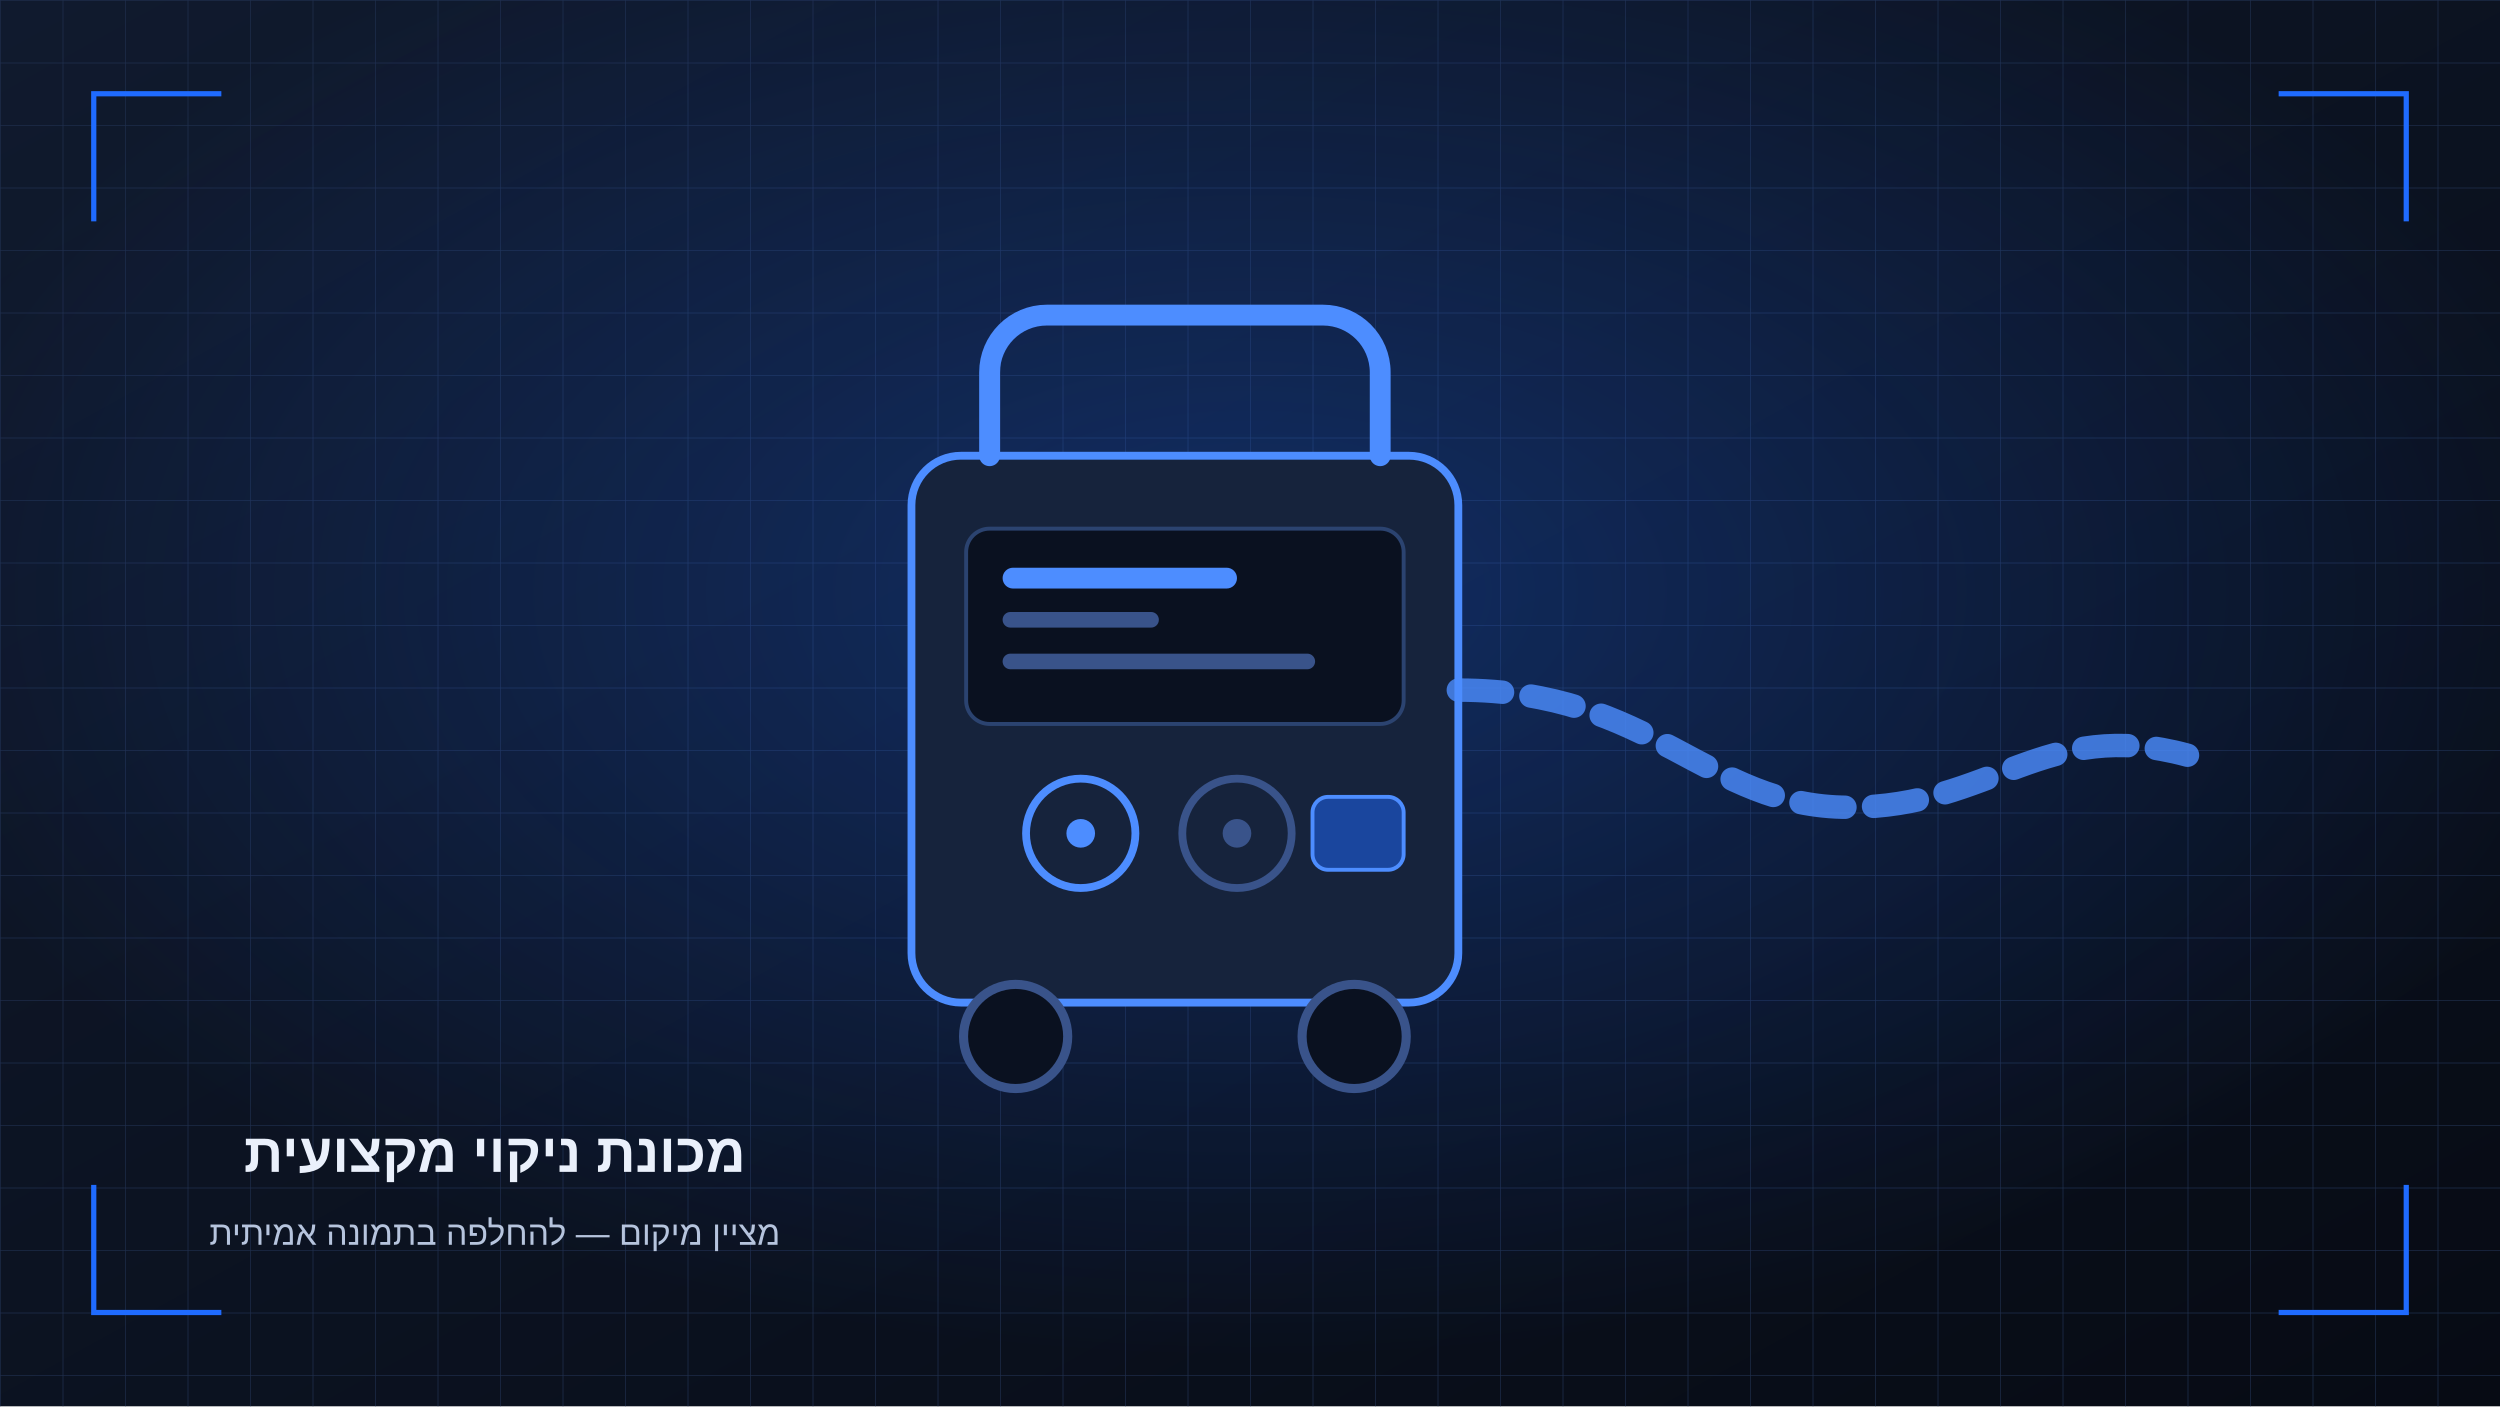
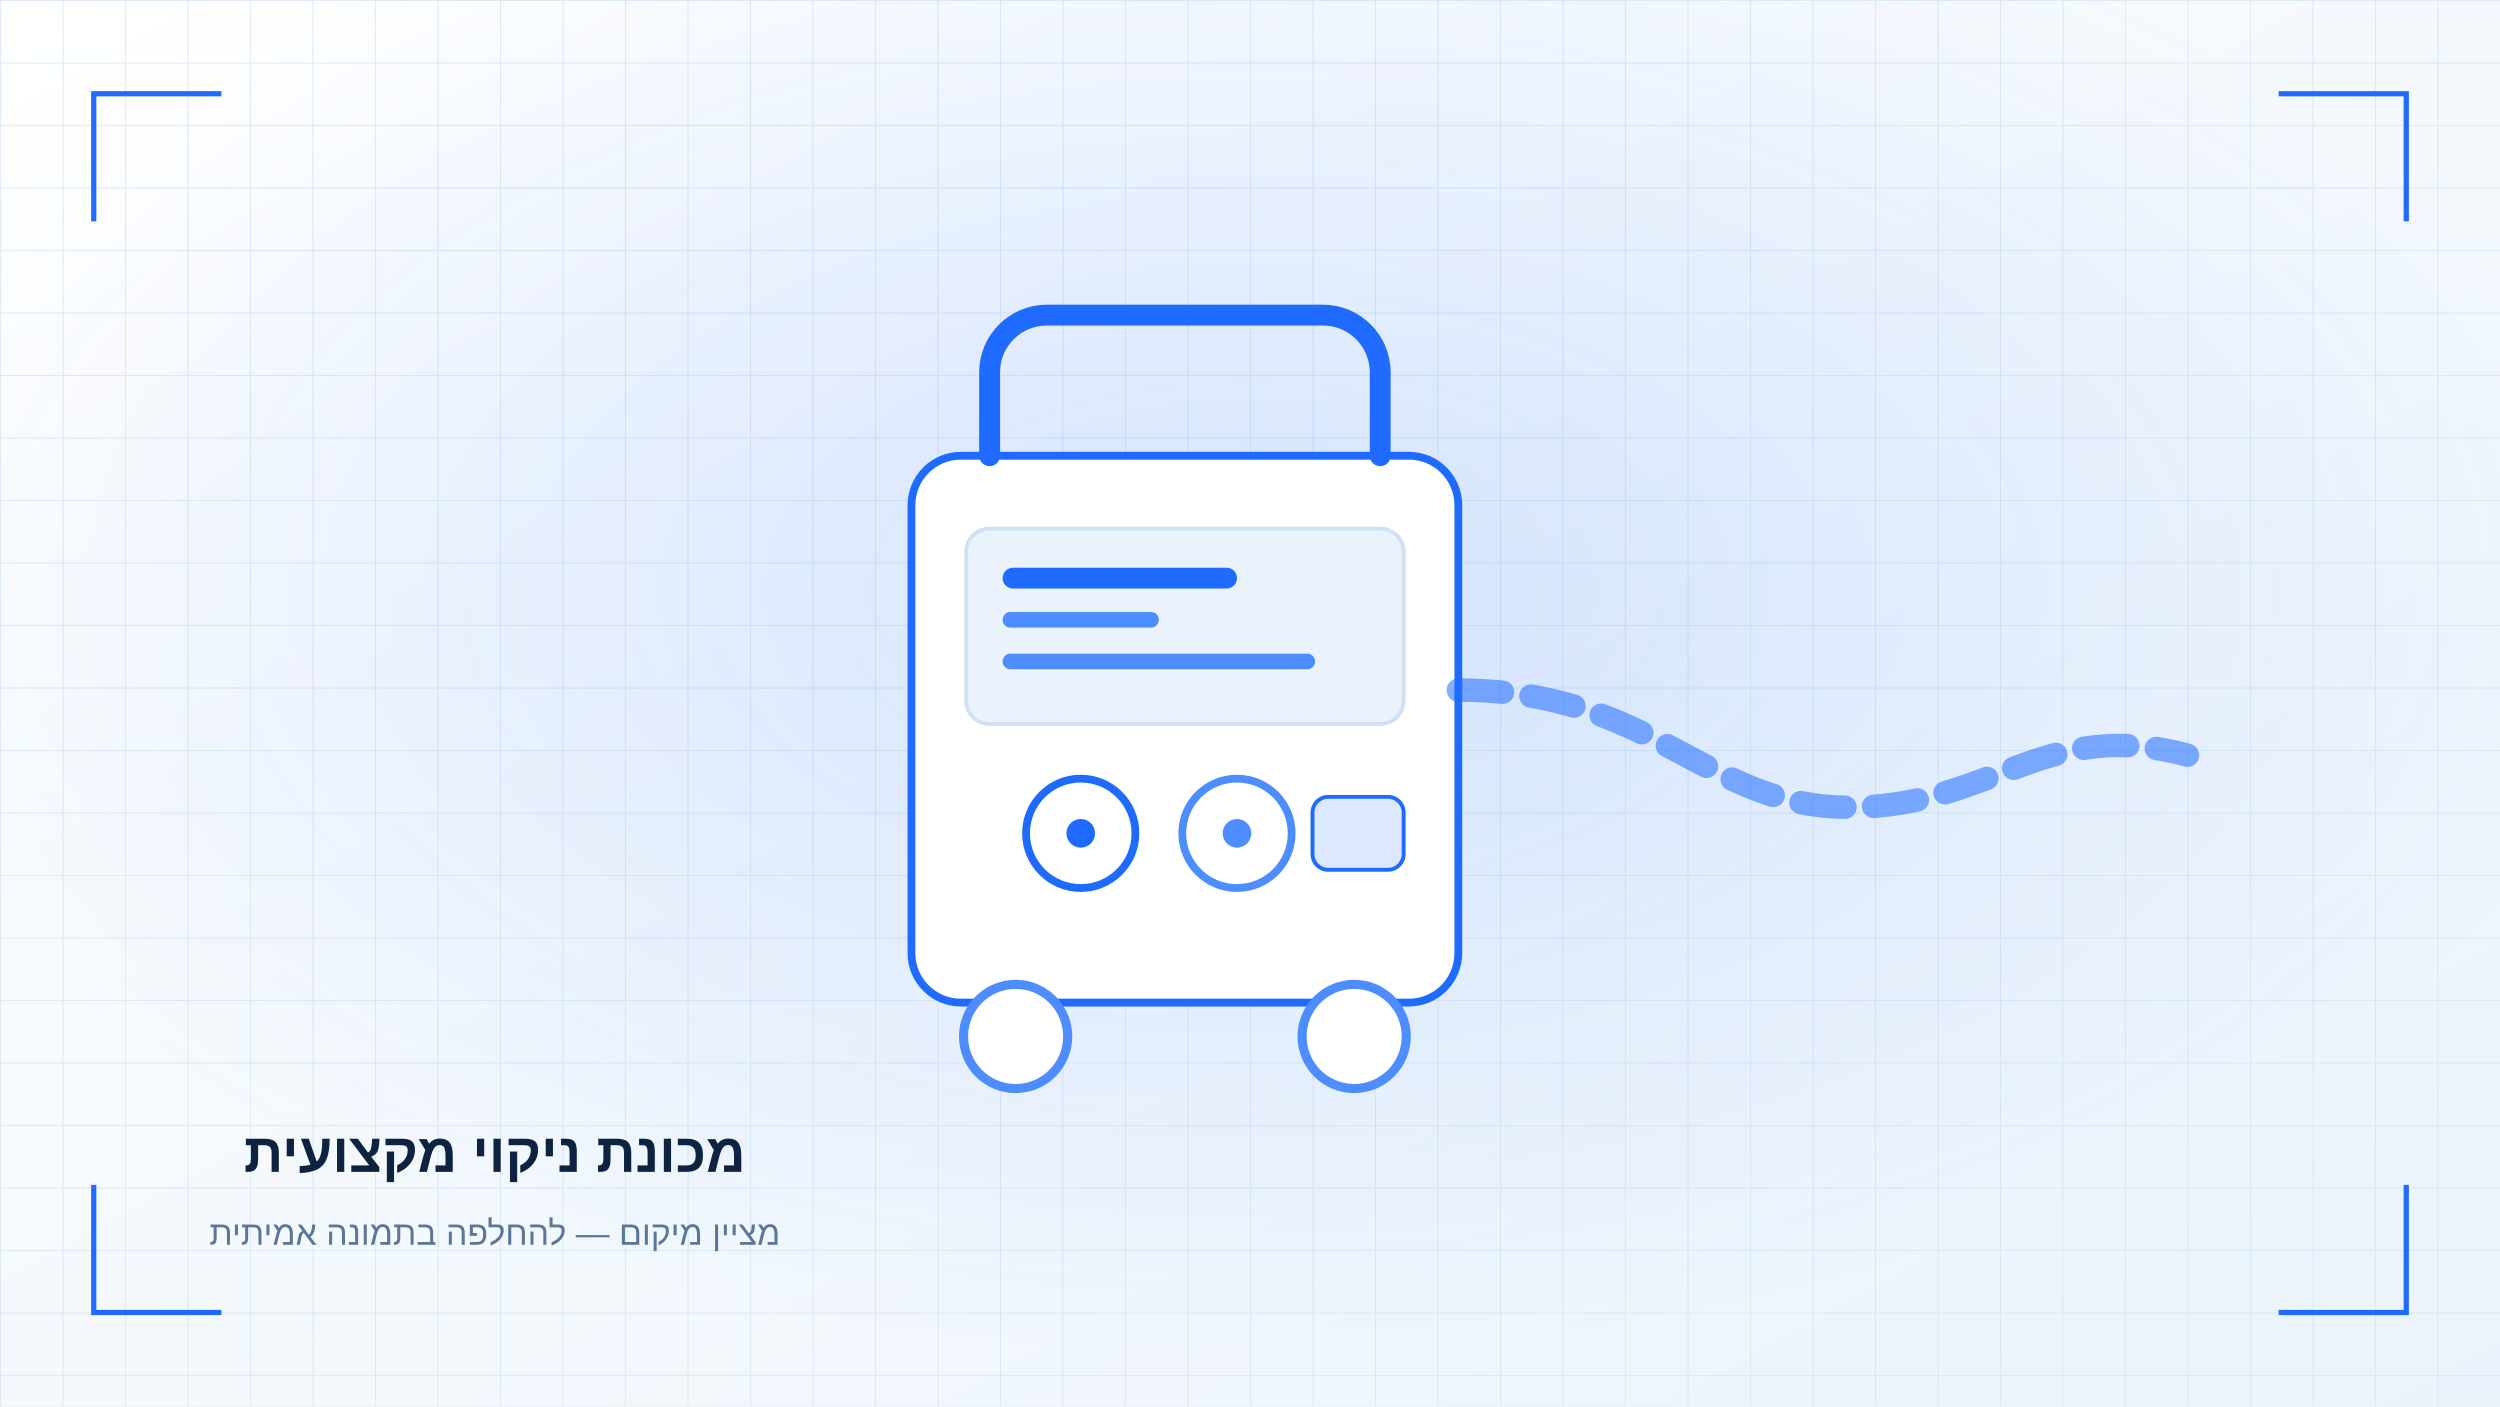
<svg xmlns="http://www.w3.org/2000/svg" width="1920" height="1080" viewBox="0 0 1920 1080" role="img" aria-label="מכונת ניקוי מקצועית — מציין מיקום">
  <defs>
    <linearGradient id="bg" x1="0" y1="0" x2="1" y2="1">
-       <stop offset="0%" stop-color="#101a2e" />
-       <stop offset="100%" stop-color="#070b14" />
+       <stop offset="0%" stop-color="#ffffff" />
+       <stop offset="100%" stop-color="#eaf3fb" />
    </linearGradient>
    <pattern id="grid" width="48" height="48" patternUnits="userSpaceOnUse">
-       <path d="M48 0H0V48" fill="none" stroke="#1f2f4d" stroke-width="1" />
+       <path d="M48 0H0V48" fill="none" stroke="#cfe1f2" stroke-width="1" />
    </pattern>
    <radialGradient id="glow" cx="50%" cy="42%" r="55%">
-       <stop offset="0%" stop-color="#1f6bff" stop-opacity="0.30" />
+       <stop offset="0%" stop-color="#1f6bff" stop-opacity="0.16" />
      <stop offset="100%" stop-color="#1f6bff" stop-opacity="0" />
    </radialGradient>
  </defs>
  <rect width="1920" height="1080" fill="url(#bg)" />
  <rect width="1920" height="1080" fill="url(#grid)" />
  <rect width="1920" height="1080" fill="url(#glow)" />
  <g transform="translate(700 230)">
-     <rect x="0" y="120" width="420" height="420" rx="38" fill="#16233c" stroke="#4d8dff" stroke-width="6" />
-     <rect x="42" y="176" width="336" height="150" rx="18" fill="#0a1120" stroke="#2b4370" stroke-width="3" />
-     <rect x="70" y="206" width="180" height="16" rx="8" fill="#4d8dff" />
-     <rect x="70" y="240" width="120" height="12" rx="6" fill="#39538a" />
-     <rect x="70" y="272" width="240" height="12" rx="6" fill="#39538a" />
-     <circle cx="130" cy="410" r="42" fill="none" stroke="#4d8dff" stroke-width="6" />
-     <circle cx="130" cy="410" r="11" fill="#4d8dff" />
-     <circle cx="250" cy="410" r="42" fill="none" stroke="#39538a" stroke-width="6" />
-     <circle cx="250" cy="410" r="11" fill="#39538a" />
-     <rect x="308" y="382" width="70" height="56" rx="12" fill="#1f6bff" fill-opacity="0.5" stroke="#4d8dff" stroke-width="3" />
-     <path d="M60 120V56a44 44 0 0144-44h212a44 44 0 0144 44v64" fill="none" stroke="#4d8dff" stroke-width="16" stroke-linecap="round" />
-     <circle cx="80" cy="566" r="40" fill="#0a1120" stroke="#39538a" stroke-width="7" />
-     <circle cx="340" cy="566" r="40" fill="#0a1120" stroke="#39538a" stroke-width="7" />
-     <path d="M420 300c150 0 190 90 300 90s150-70 260-40" fill="none" stroke="#4d8dff" stroke-width="18" stroke-linecap="round" stroke-opacity="0.8" stroke-dasharray="34 22" />
+     <rect x="0" y="120" width="420" height="420" rx="38" fill="#ffffff" stroke="#1f6bff" stroke-width="6" />
+     <rect x="42" y="176" width="336" height="150" rx="18" fill="#eaf3fb" stroke="#cfe1f2" stroke-width="3" />
+     <rect x="70" y="206" width="180" height="16" rx="8" fill="#1f6bff" />
+     <rect x="70" y="240" width="120" height="12" rx="6" fill="#4d8dff" />
+     <rect x="70" y="272" width="240" height="12" rx="6" fill="#4d8dff" />
+     <circle cx="130" cy="410" r="42" fill="none" stroke="#1f6bff" stroke-width="6" />
+     <circle cx="130" cy="410" r="11" fill="#1f6bff" />
+     <circle cx="250" cy="410" r="42" fill="none" stroke="#4d8dff" stroke-width="6" />
+     <circle cx="250" cy="410" r="11" fill="#4d8dff" />
+     <rect x="308" y="382" width="70" height="56" rx="12" fill="#1f6bff" fill-opacity="0.16" stroke="#1f6bff" stroke-width="3" />
+     <path d="M60 120V56a44 44 0 0144-44h212a44 44 0 0144 44v64" fill="none" stroke="#1f6bff" stroke-width="16" stroke-linecap="round" />
+     <circle cx="80" cy="566" r="40" fill="#ffffff" stroke="#4d8dff" stroke-width="7" />
+     <circle cx="340" cy="566" r="40" fill="#ffffff" stroke="#4d8dff" stroke-width="7" />
+     <path d="M420 300c150 0 190 90 300 90s150-70 260-40" fill="none" stroke="#1f6bff" stroke-width="18" stroke-linecap="round" stroke-opacity="0.55" stroke-dasharray="34 22" />
  </g>
  <path d="M72 168V72h96" fill="none" stroke="#1f6bff" stroke-width="4" stroke-linecap="square" />
  <path d="M1752 72h96v96" fill="none" stroke="#1f6bff" stroke-width="4" stroke-linecap="square" />
  <path d="M1848 912v96h-96" fill="none" stroke="#1f6bff" stroke-width="4" stroke-linecap="square" />
  <path d="M168 1008H72v-96" fill="none" stroke="#1f6bff" stroke-width="4" stroke-linecap="square" />
-   <text x="380" y="900" text-anchor="middle" direction="rtl" font-family="Heebo, Arial, sans-serif" font-size="42" font-weight="700" fill="#eaf0fb">מכונת ניקוי מקצועית</text>
-   <text x="380" y="956" text-anchor="middle" direction="rtl" font-family="Heebo, Arial, sans-serif" font-size="26" fill="#b6c4dd">מציין מיקום — להחלפה בתמונה אמיתית</text>
+   <text x="380" y="900" text-anchor="middle" direction="rtl" font-family="Heebo, Arial, sans-serif" font-size="42" font-weight="700" fill="#0d2340">מכונת ניקוי מקצועית</text>
+   <text x="380" y="956" text-anchor="middle" direction="rtl" font-family="Heebo, Arial, sans-serif" font-size="26" fill="#5b7797">מציין מיקום — להחלפה בתמונה אמיתית</text>
</svg>
